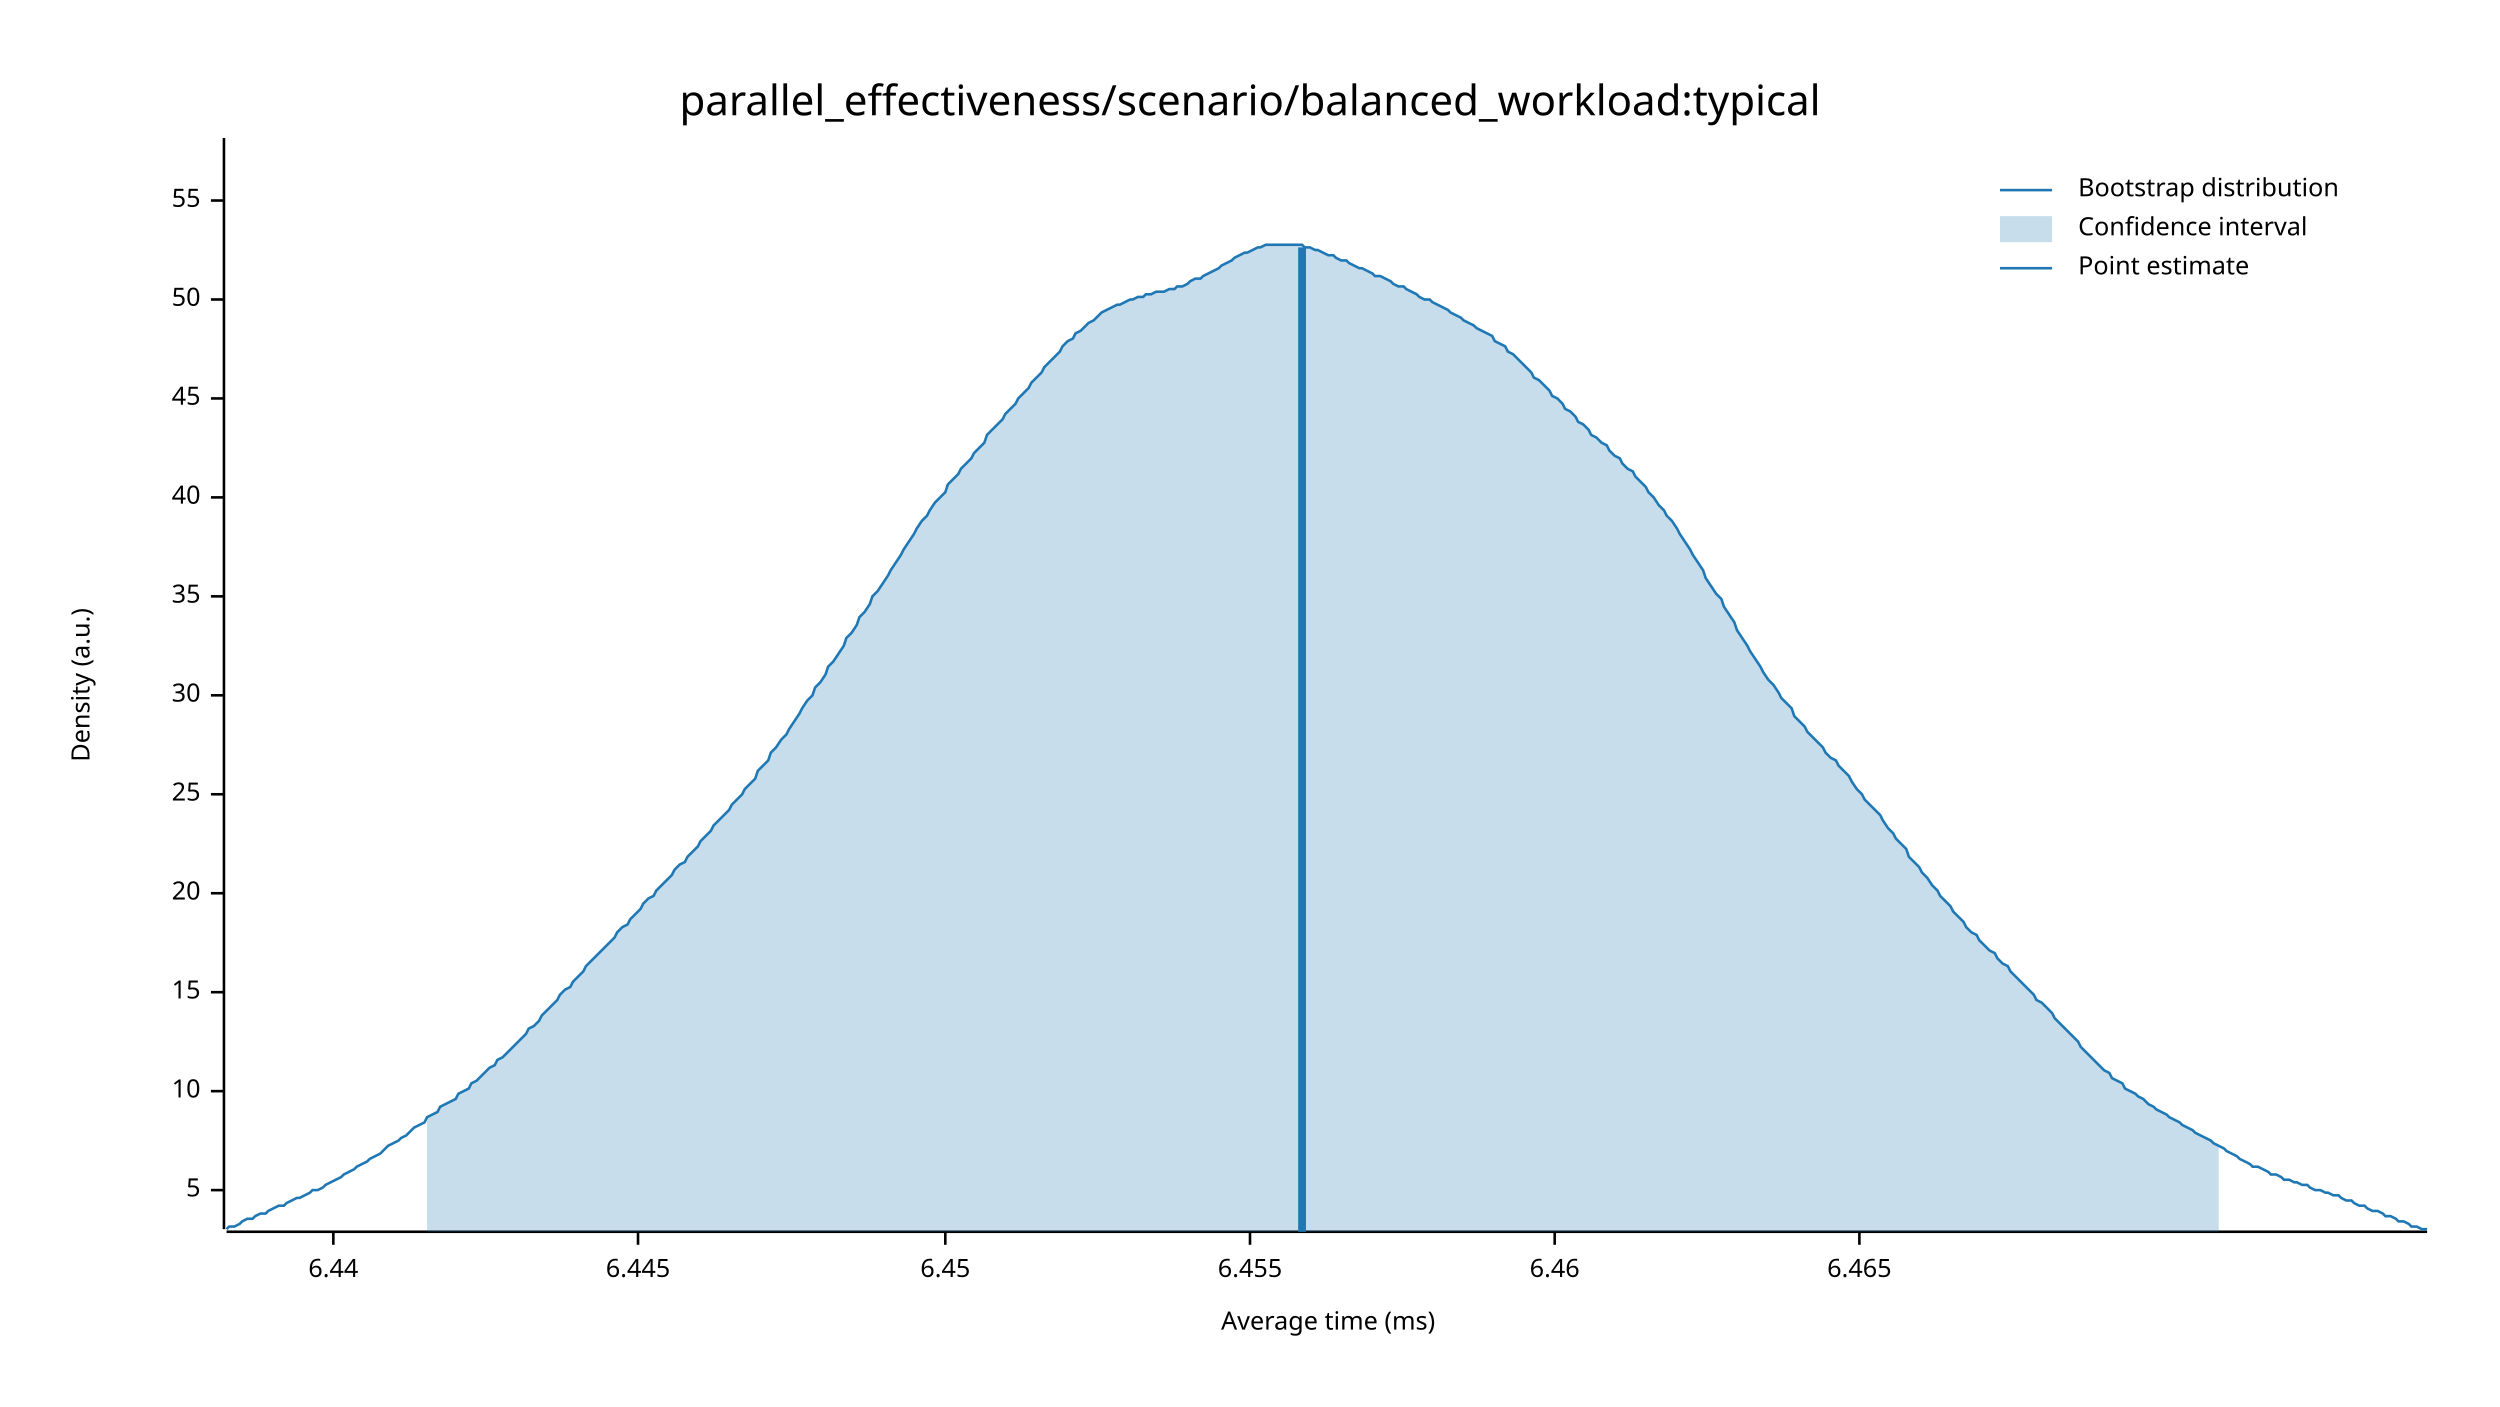
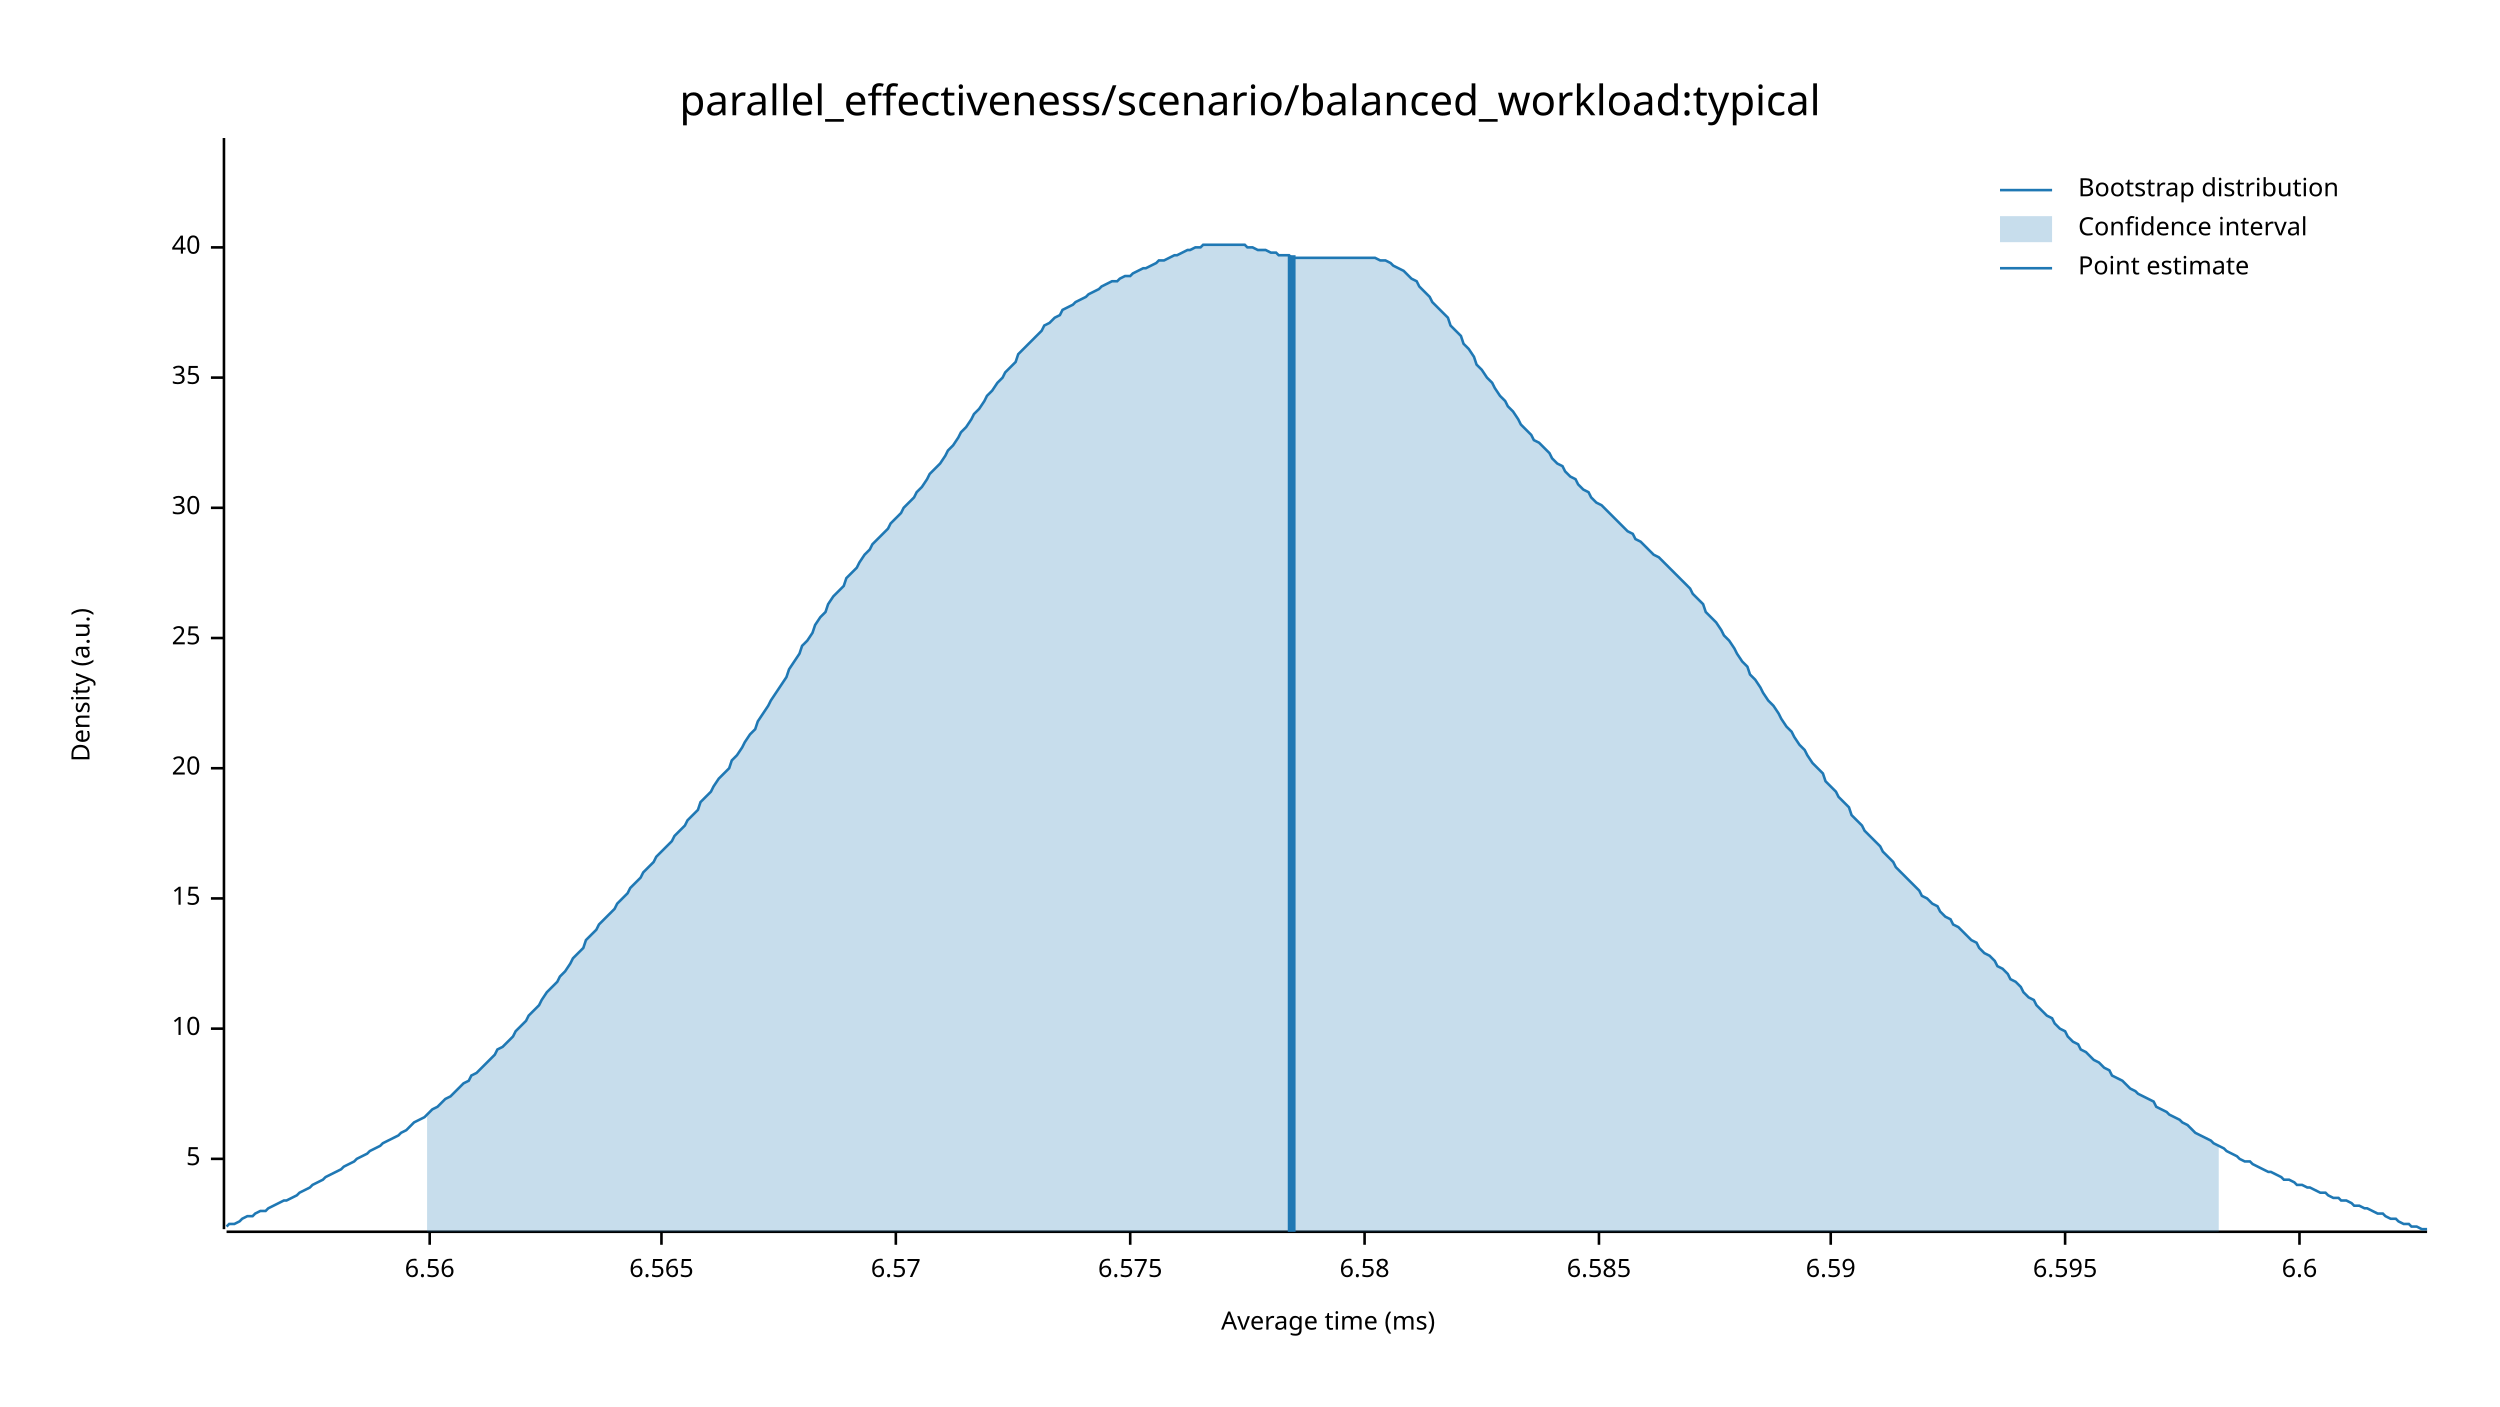
<svg xmlns="http://www.w3.org/2000/svg" width="960" height="540" viewBox="0 0 960 540">
  <text x="480" y="32" dy="0.76em" text-anchor="middle" font-family="sans-serif" font-size="16.129" opacity="1" fill="#000000">
parallel_effectiveness/scenario/balanced_workload:typical
</text>
  <text x="27" y="263" dy="0.76em" text-anchor="middle" font-family="sans-serif" font-size="9.677" opacity="1" fill="#000000" transform="rotate(270, 27, 263)">
Density (a.u.)
</text>
  <text x="510" y="513" dy="-0.5ex" text-anchor="middle" font-family="sans-serif" font-size="9.677" opacity="1" fill="#000000">
Average time (ms)
</text>
  <polyline fill="none" opacity="1" stroke="#000000" stroke-width="1" points="86,53 86,472 " />
-   <text x="77" y="457" dy="0.5ex" text-anchor="end" font-family="sans-serif" font-size="9.677" opacity="1" fill="#000000">
+   <text x="77" y="445" dy="0.5ex" text-anchor="end" font-family="sans-serif" font-size="9.677" opacity="1" fill="#000000">
5
</text>
-   <polyline fill="none" opacity="1" stroke="#000000" stroke-width="1" points="81,457 86,457 " />
-   <text x="77" y="419" dy="0.5ex" text-anchor="end" font-family="sans-serif" font-size="9.677" opacity="1" fill="#000000">
+   <polyline fill="none" opacity="1" stroke="#000000" stroke-width="1" points="81,445 86,445 " />
+   <text x="77" y="395" dy="0.5ex" text-anchor="end" font-family="sans-serif" font-size="9.677" opacity="1" fill="#000000">
10
</text>
-   <polyline fill="none" opacity="1" stroke="#000000" stroke-width="1" points="81,419 86,419 " />
-   <text x="77" y="381" dy="0.5ex" text-anchor="end" font-family="sans-serif" font-size="9.677" opacity="1" fill="#000000">
+   <polyline fill="none" opacity="1" stroke="#000000" stroke-width="1" points="81,395 86,395 " />
+   <text x="77" y="345" dy="0.5ex" text-anchor="end" font-family="sans-serif" font-size="9.677" opacity="1" fill="#000000">
15
</text>
-   <polyline fill="none" opacity="1" stroke="#000000" stroke-width="1" points="81,381 86,381 " />
-   <text x="77" y="343" dy="0.5ex" text-anchor="end" font-family="sans-serif" font-size="9.677" opacity="1" fill="#000000">
+   <polyline fill="none" opacity="1" stroke="#000000" stroke-width="1" points="81,345 86,345 " />
+   <text x="77" y="295" dy="0.5ex" text-anchor="end" font-family="sans-serif" font-size="9.677" opacity="1" fill="#000000">
20
</text>
-   <polyline fill="none" opacity="1" stroke="#000000" stroke-width="1" points="81,343 86,343 " />
-   <text x="77" y="305" dy="0.5ex" text-anchor="end" font-family="sans-serif" font-size="9.677" opacity="1" fill="#000000">
+   <polyline fill="none" opacity="1" stroke="#000000" stroke-width="1" points="81,295 86,295 " />
+   <text x="77" y="245" dy="0.5ex" text-anchor="end" font-family="sans-serif" font-size="9.677" opacity="1" fill="#000000">
25
</text>
-   <polyline fill="none" opacity="1" stroke="#000000" stroke-width="1" points="81,305 86,305 " />
-   <text x="77" y="267" dy="0.5ex" text-anchor="end" font-family="sans-serif" font-size="9.677" opacity="1" fill="#000000">
+   <polyline fill="none" opacity="1" stroke="#000000" stroke-width="1" points="81,245 86,245 " />
+   <text x="77" y="195" dy="0.5ex" text-anchor="end" font-family="sans-serif" font-size="9.677" opacity="1" fill="#000000">
30
</text>
-   <polyline fill="none" opacity="1" stroke="#000000" stroke-width="1" points="81,267 86,267 " />
-   <text x="77" y="229" dy="0.5ex" text-anchor="end" font-family="sans-serif" font-size="9.677" opacity="1" fill="#000000">
+   <polyline fill="none" opacity="1" stroke="#000000" stroke-width="1" points="81,195 86,195 " />
+   <text x="77" y="145" dy="0.5ex" text-anchor="end" font-family="sans-serif" font-size="9.677" opacity="1" fill="#000000">
35
</text>
-   <polyline fill="none" opacity="1" stroke="#000000" stroke-width="1" points="81,229 86,229 " />
-   <text x="77" y="191" dy="0.5ex" text-anchor="end" font-family="sans-serif" font-size="9.677" opacity="1" fill="#000000">
+   <polyline fill="none" opacity="1" stroke="#000000" stroke-width="1" points="81,145 86,145 " />
+   <text x="77" y="95" dy="0.5ex" text-anchor="end" font-family="sans-serif" font-size="9.677" opacity="1" fill="#000000">
40
</text>
-   <polyline fill="none" opacity="1" stroke="#000000" stroke-width="1" points="81,191 86,191 " />
-   <text x="77" y="153" dy="0.5ex" text-anchor="end" font-family="sans-serif" font-size="9.677" opacity="1" fill="#000000">
- 45
+   <polyline fill="none" opacity="1" stroke="#000000" stroke-width="1" points="81,95 86,95 " />
+   <polyline fill="none" opacity="1" stroke="#000000" stroke-width="1" points="87,473 932,473 " />
+   <text x="165" y="483" dy="0.76em" text-anchor="middle" font-family="sans-serif" font-size="9.677" opacity="1" fill="#000000">
+ 6.56
</text>
-   <polyline fill="none" opacity="1" stroke="#000000" stroke-width="1" points="81,153 86,153 " />
-   <text x="77" y="115" dy="0.5ex" text-anchor="end" font-family="sans-serif" font-size="9.677" opacity="1" fill="#000000">
- 50
+   <polyline fill="none" opacity="1" stroke="#000000" stroke-width="1" points="165,473 165,478 " />
+   <text x="254" y="483" dy="0.76em" text-anchor="middle" font-family="sans-serif" font-size="9.677" opacity="1" fill="#000000">
+ 6.565
</text>
-   <polyline fill="none" opacity="1" stroke="#000000" stroke-width="1" points="81,115 86,115 " />
-   <text x="77" y="77" dy="0.5ex" text-anchor="end" font-family="sans-serif" font-size="9.677" opacity="1" fill="#000000">
- 55
+   <polyline fill="none" opacity="1" stroke="#000000" stroke-width="1" points="254,473 254,478 " />
+   <text x="344" y="483" dy="0.76em" text-anchor="middle" font-family="sans-serif" font-size="9.677" opacity="1" fill="#000000">
+ 6.57
</text>
-   <polyline fill="none" opacity="1" stroke="#000000" stroke-width="1" points="81,77 86,77 " />
-   <polyline fill="none" opacity="1" stroke="#000000" stroke-width="1" points="87,473 932,473 " />
-   <text x="128" y="483" dy="0.76em" text-anchor="middle" font-family="sans-serif" font-size="9.677" opacity="1" fill="#000000">
- 6.44
+   <polyline fill="none" opacity="1" stroke="#000000" stroke-width="1" points="344,473 344,478 " />
+   <text x="434" y="483" dy="0.76em" text-anchor="middle" font-family="sans-serif" font-size="9.677" opacity="1" fill="#000000">
+ 6.575
</text>
-   <polyline fill="none" opacity="1" stroke="#000000" stroke-width="1" points="128,473 128,478 " />
-   <text x="245" y="483" dy="0.76em" text-anchor="middle" font-family="sans-serif" font-size="9.677" opacity="1" fill="#000000">
- 6.445
+   <polyline fill="none" opacity="1" stroke="#000000" stroke-width="1" points="434,473 434,478 " />
+   <text x="524" y="483" dy="0.76em" text-anchor="middle" font-family="sans-serif" font-size="9.677" opacity="1" fill="#000000">
+ 6.58
</text>
-   <polyline fill="none" opacity="1" stroke="#000000" stroke-width="1" points="245,473 245,478 " />
-   <text x="363" y="483" dy="0.76em" text-anchor="middle" font-family="sans-serif" font-size="9.677" opacity="1" fill="#000000">
- 6.45
+   <polyline fill="none" opacity="1" stroke="#000000" stroke-width="1" points="524,473 524,478 " />
+   <text x="614" y="483" dy="0.76em" text-anchor="middle" font-family="sans-serif" font-size="9.677" opacity="1" fill="#000000">
+ 6.585
</text>
-   <polyline fill="none" opacity="1" stroke="#000000" stroke-width="1" points="363,473 363,478 " />
-   <text x="480" y="483" dy="0.76em" text-anchor="middle" font-family="sans-serif" font-size="9.677" opacity="1" fill="#000000">
- 6.455
+   <polyline fill="none" opacity="1" stroke="#000000" stroke-width="1" points="614,473 614,478 " />
+   <text x="703" y="483" dy="0.76em" text-anchor="middle" font-family="sans-serif" font-size="9.677" opacity="1" fill="#000000">
+ 6.59
</text>
-   <polyline fill="none" opacity="1" stroke="#000000" stroke-width="1" points="480,473 480,478 " />
-   <text x="597" y="483" dy="0.76em" text-anchor="middle" font-family="sans-serif" font-size="9.677" opacity="1" fill="#000000">
- 6.46
+   <polyline fill="none" opacity="1" stroke="#000000" stroke-width="1" points="703,473 703,478 " />
+   <text x="793" y="483" dy="0.76em" text-anchor="middle" font-family="sans-serif" font-size="9.677" opacity="1" fill="#000000">
+ 6.595
</text>
-   <polyline fill="none" opacity="1" stroke="#000000" stroke-width="1" points="597,473 597,478 " />
-   <text x="714" y="483" dy="0.76em" text-anchor="middle" font-family="sans-serif" font-size="9.677" opacity="1" fill="#000000">
- 6.465
+   <polyline fill="none" opacity="1" stroke="#000000" stroke-width="1" points="793,473 793,478 " />
+   <text x="883" y="483" dy="0.76em" text-anchor="middle" font-family="sans-serif" font-size="9.677" opacity="1" fill="#000000">
+ 6.6
</text>
-   <polyline fill="none" opacity="1" stroke="#000000" stroke-width="1" points="714,473 714,478 " />
-   <polyline fill="none" opacity="1" stroke="#1F78B4" stroke-width="1" points="87,472 88,471 90,471 92,470 93,469 95,468 97,468 98,467 100,466 102,466 103,465 105,464 107,463 109,463 110,462 112,461 114,460 115,460 117,459 119,458 120,457 122,457 124,456 125,455 127,454 129,453 131,452 132,451 134,450 136,449 137,448 139,447 141,446 142,445 144,444 146,443 147,442 149,440 151,439 153,438 154,437 156,436 158,434 159,433 161,432 163,431 164,429 166,428 168,427 169,425 171,424 173,423 175,422 176,420 178,419 180,418 181,416 183,415 185,413 186,412 188,410 190,409 191,407 193,406 195,404 197,402 198,401 200,399 202,397 203,395 205,394 207,392 208,390 210,388 212,386 214,384 215,382 217,380 219,379 220,377 222,375 224,373 225,371 227,369 229,367 230,366 232,364 234,362 236,360 237,358 239,356 241,355 242,353 244,351 246,349 247,347 249,345 251,344 252,342 254,340 256,338 258,336 259,334 261,332 263,331 264,329 266,327 268,325 269,323 271,321 273,319 274,317 276,315 278,313 280,311 281,309 283,307 285,305 286,303 288,301 290,299 291,296 293,294 295,292 296,289 298,287 300,284 302,282 303,280 305,277 307,274 308,272 310,269 312,267 313,264 315,262 317,259 318,256 320,254 322,251 324,248 325,245 327,243 329,240 330,237 332,235 334,232 335,229 337,227 339,224 341,221 342,219 344,216 346,213 347,211 349,208 351,205 352,203 354,200 356,198 357,196 359,193 361,191 363,189 364,186 366,184 368,182 369,180 371,178 373,176 374,174 376,172 378,170 379,167 381,165 383,163 385,161 386,159 388,157 390,155 391,153 393,151 395,149 396,147 398,145 400,143 401,141 403,139 405,137 407,135 408,133 410,131 412,130 413,128 415,127 417,125 418,124 420,123 422,121 423,120 425,119 427,118 429,117 430,117 432,116 434,115 435,115 437,114 439,114 440,113 442,113 444,112 445,112 447,112 449,111 451,111 452,110 454,110 456,109 457,108 459,107 461,107 462,106 464,105 466,104 468,103 469,102 471,101 473,100 474,99 476,98 478,97 479,97 481,96 483,95 484,95 486,94 488,94 490,94 491,94 493,94 495,94 496,94 498,94 500,94 501,95 503,95 505,96 506,96 508,97 510,98 512,98 513,99 515,100 517,100 518,101 520,102 522,103 523,103 525,104 527,105 528,106 530,106 532,107 534,108 535,109 537,110 539,110 540,111 542,112 544,113 545,114 547,115 549,115 550,116 552,117 554,118 556,119 557,120 559,121 561,122 562,123 564,124 566,125 567,126 569,127 571,128 573,129 574,131 576,132 578,133 579,135 581,136 583,138 584,139 586,141 588,143 589,145 591,146 593,148 595,150 596,152 598,153 600,155 601,157 603,158 605,160 606,162 608,163 610,165 611,167 613,168 615,170 617,171 618,173 620,175 622,176 623,178 625,180 627,181 628,183 630,185 632,187 633,189 635,191 637,194 639,196 640,198 642,200 644,203 645,205 647,208 649,211 650,213 652,216 654,219 655,222 657,225 659,228 661,230 662,233 664,236 666,239 667,242 669,245 671,248 672,250 674,253 676,256 677,258 679,261 681,263 683,266 684,268 686,270 688,272 689,275 691,277 693,279 694,281 696,283 698,285 700,287 701,289 703,291 705,292 706,294 708,296 710,298 711,300 713,303 715,305 716,307 718,309 720,311 722,313 723,315 725,318 727,320 728,322 730,324 732,326 733,329 735,331 737,333 738,335 740,337 742,340 744,342 745,344 747,346 749,348 750,350 752,352 754,354 755,356 757,358 759,359 760,361 762,363 764,365 766,366 767,368 769,370 771,371 772,373 774,375 776,377 777,378 779,380 781,382 782,384 784,385 786,387 788,389 789,391 791,393 793,395 794,396 796,398 798,400 799,402 801,404 803,406 804,407 806,409 808,411 810,412 811,414 813,415 815,416 816,418 818,419 820,420 821,421 823,422 825,424 827,425 828,426 830,427 832,428 833,429 835,430 837,431 838,432 840,433 842,434 843,435 845,436 847,437 849,438 850,439 852,440 854,441 855,442 857,443 859,444 860,445 862,446 864,447 865,448 867,448 869,449 871,450 872,451 874,451 876,452 877,453 879,453 881,454 882,454 884,455 886,455 887,456 889,457 891,457 893,458 894,458 896,459 898,459 899,460 901,461 903,461 904,462 906,463 908,463 909,464 911,465 913,465 915,466 916,467 918,467 920,468 921,469 923,469 925,470 926,471 928,471 930,472 932,472 " />
-   <polygon opacity="0.25" fill="#1F78B4" points="164,429 166,428 168,427 169,425 171,424 173,423 175,422 176,420 178,419 180,418 181,416 183,415 185,413 186,412 188,410 190,409 191,407 193,406 195,404 197,402 198,401 200,399 202,397 203,395 205,394 207,392 208,390 210,388 212,386 214,384 215,382 217,380 219,379 220,377 222,375 224,373 225,371 227,369 229,367 230,366 232,364 234,362 236,360 237,358 239,356 241,355 242,353 244,351 246,349 247,347 249,345 251,344 252,342 254,340 256,338 258,336 259,334 261,332 263,331 264,329 266,327 268,325 269,323 271,321 273,319 274,317 276,315 278,313 280,311 281,309 283,307 285,305 286,303 288,301 290,299 291,296 293,294 295,292 296,289 298,287 300,284 302,282 303,280 305,277 307,274 308,272 310,269 312,267 313,264 315,262 317,259 318,256 320,254 322,251 324,248 325,245 327,243 329,240 330,237 332,235 334,232 335,229 337,227 339,224 341,221 342,219 344,216 346,213 347,211 349,208 351,205 352,203 354,200 356,198 357,196 359,193 361,191 363,189 364,186 366,184 368,182 369,180 371,178 373,176 374,174 376,172 378,170 379,167 381,165 383,163 385,161 386,159 388,157 390,155 391,153 393,151 395,149 396,147 398,145 400,143 401,141 403,139 405,137 407,135 408,133 410,131 412,130 413,128 415,127 417,125 418,124 420,123 422,121 423,120 425,119 427,118 429,117 430,117 432,116 434,115 435,115 437,114 439,114 440,113 442,113 444,112 445,112 447,112 449,111 451,111 452,110 454,110 456,109 457,108 459,107 461,107 462,106 464,105 466,104 468,103 469,102 471,101 473,100 474,99 476,98 478,97 479,97 481,96 483,95 484,95 486,94 488,94 490,94 491,94 493,94 495,94 496,94 498,94 500,94 501,95 503,95 505,96 506,96 508,97 510,98 512,98 513,99 515,100 517,100 518,101 520,102 522,103 523,103 525,104 527,105 528,106 530,106 532,107 534,108 535,109 537,110 539,110 540,111 542,112 544,113 545,114 547,115 549,115 550,116 552,117 554,118 556,119 557,120 559,121 561,122 562,123 564,124 566,125 567,126 569,127 571,128 573,129 574,131 576,132 578,133 579,135 581,136 583,138 584,139 586,141 588,143 589,145 591,146 593,148 595,150 596,152 598,153 600,155 601,157 603,158 605,160 606,162 608,163 610,165 611,167 613,168 615,170 617,171 618,173 620,175 622,176 623,178 625,180 627,181 628,183 630,185 632,187 633,189 635,191 637,194 639,196 640,198 642,200 644,203 645,205 647,208 649,211 650,213 652,216 654,219 655,222 657,225 659,228 661,230 662,233 664,236 666,239 667,242 669,245 671,248 672,250 674,253 676,256 677,258 679,261 681,263 683,266 684,268 686,270 688,272 689,275 691,277 693,279 694,281 696,283 698,285 700,287 701,289 703,291 705,292 706,294 708,296 710,298 711,300 713,303 715,305 716,307 718,309 720,311 722,313 723,315 725,318 727,320 728,322 730,324 732,326 733,329 735,331 737,333 738,335 740,337 742,340 744,342 745,344 747,346 749,348 750,350 752,352 754,354 755,356 757,358 759,359 760,361 762,363 764,365 766,366 767,368 769,370 771,371 772,373 774,375 776,377 777,378 779,380 781,382 782,384 784,385 786,387 788,389 789,391 791,393 793,395 794,396 796,398 798,400 799,402 801,404 803,406 804,407 806,409 808,411 810,412 811,414 813,415 815,416 816,418 818,419 820,420 821,421 823,422 825,424 827,425 828,426 830,427 832,428 833,429 835,430 837,431 838,432 840,433 842,434 843,435 845,436 847,437 849,438 850,439 852,440 852,473 164,473 " />
-   <polyline fill="none" opacity="1" stroke="#1F78B4" stroke-width="3" points="500,473 500,95 " />
+   <polyline fill="none" opacity="1" stroke="#000000" stroke-width="1" points="883,473 883,478 " />
+   <polyline fill="none" opacity="1" stroke="#1F78B4" stroke-width="1" points="87,471 88,470 90,470 92,469 93,468 95,467 97,467 98,466 100,465 102,465 103,464 105,463 107,462 109,461 110,461 112,460 114,459 115,458 117,457 119,456 120,455 122,454 124,453 125,452 127,451 129,450 131,449 132,448 134,447 136,446 137,445 139,444 141,443 142,442 144,441 146,440 147,439 149,438 151,437 153,436 154,435 156,434 158,432 159,431 161,430 163,429 164,428 166,426 168,425 169,424 171,422 173,421 175,419 176,418 178,416 180,415 181,413 183,412 185,410 186,409 188,407 190,405 191,403 193,402 195,400 197,398 198,396 200,394 202,392 203,390 205,388 207,386 208,384 210,381 212,379 214,377 215,375 217,373 219,370 220,368 222,366 224,364 225,361 227,359 229,357 230,355 232,353 234,351 236,349 237,347 239,345 241,343 242,341 244,339 246,337 247,335 249,333 251,331 252,329 254,327 256,325 258,323 259,321 261,319 263,317 264,315 266,313 268,311 269,308 271,306 273,304 274,302 276,299 278,297 280,295 281,292 283,290 285,287 286,285 288,282 290,280 291,277 293,274 295,271 296,269 298,266 300,263 302,260 303,257 305,254 307,251 308,248 310,246 312,243 313,240 315,237 317,235 318,232 320,229 322,227 324,225 325,222 327,220 329,218 330,216 332,213 334,211 335,209 337,207 339,205 341,203 342,201 344,199 346,197 347,195 349,193 351,191 352,189 354,187 356,184 357,182 359,180 361,178 363,175 364,173 366,171 368,168 369,166 371,164 373,161 374,159 376,157 378,154 379,152 381,150 383,147 385,145 386,143 388,141 390,139 391,136 393,134 395,132 396,131 398,129 400,127 401,125 403,124 405,122 407,121 408,119 410,118 412,117 413,116 415,115 417,114 418,113 420,112 422,111 423,110 425,109 427,108 429,108 430,107 432,106 434,106 435,105 437,104 439,103 440,103 442,102 444,101 445,100 447,100 449,99 451,98 452,98 454,97 456,96 457,96 459,95 461,95 462,94 464,94 466,94 468,94 469,94 471,94 473,94 474,94 476,94 478,94 479,95 481,95 483,96 484,96 486,96 488,97 490,97 491,98 493,98 495,98 496,99 498,99 500,99 501,99 503,99 505,99 506,99 508,99 510,99 512,99 513,99 515,99 517,99 518,99 520,99 522,99 523,99 525,99 527,99 528,99 530,100 532,100 534,101 535,102 537,103 539,104 540,105 542,107 544,108 545,110 547,112 549,114 550,116 552,118 554,120 556,122 557,125 559,127 561,129 562,132 564,134 566,137 567,140 569,142 571,145 573,147 574,149 576,152 578,154 579,156 581,158 583,161 584,163 586,165 588,167 589,169 591,170 593,172 595,174 596,176 598,178 600,179 601,181 603,183 605,184 606,186 608,188 610,189 611,191 613,193 615,194 617,196 618,197 620,199 622,201 623,202 625,204 627,205 628,207 630,208 632,210 633,211 635,213 637,214 639,216 640,217 642,219 644,221 645,222 647,224 649,226 650,228 652,230 654,232 655,235 657,237 659,239 661,242 662,244 664,246 666,249 667,251 669,254 671,256 672,259 674,261 676,264 677,266 679,269 681,271 683,274 684,276 686,279 688,281 689,283 691,286 693,288 694,290 696,293 698,295 700,297 701,300 703,302 705,304 706,306 708,308 710,310 711,313 713,315 715,317 716,319 718,321 720,323 722,325 723,327 725,329 727,331 728,333 730,335 732,337 733,338 735,340 737,342 738,344 740,345 742,347 744,348 745,350 747,352 749,353 750,355 752,356 754,358 755,359 757,361 759,362 760,364 762,366 764,367 766,369 767,371 769,372 771,374 772,376 774,377 776,379 777,381 779,383 781,384 782,386 784,388 786,390 788,391 789,393 791,395 793,396 794,398 796,400 798,401 799,403 801,404 803,406 804,407 806,408 808,410 810,411 811,413 813,414 815,415 816,416 818,418 820,419 821,420 823,421 825,422 827,423 828,425 830,426 832,427 833,428 835,429 837,430 838,431 840,432 842,434 843,435 845,436 847,437 849,438 850,439 852,440 854,441 855,442 857,443 859,444 860,445 862,446 864,446 865,447 867,448 869,449 871,450 872,450 874,451 876,452 877,453 879,453 881,454 882,455 884,455 886,456 887,456 889,457 891,458 893,458 894,459 896,460 898,460 899,461 901,461 903,462 904,463 906,463 908,464 909,464 911,465 913,466 915,466 916,467 918,468 920,468 921,469 923,470 925,470 926,471 928,471 930,472 932,472 " />
+   <polygon opacity="0.25" fill="#1F78B4" points="164,428 166,426 168,425 169,424 171,422 173,421 175,419 176,418 178,416 180,415 181,413 183,412 185,410 186,409 188,407 190,405 191,403 193,402 195,400 197,398 198,396 200,394 202,392 203,390 205,388 207,386 208,384 210,381 212,379 214,377 215,375 217,373 219,370 220,368 222,366 224,364 225,361 227,359 229,357 230,355 232,353 234,351 236,349 237,347 239,345 241,343 242,341 244,339 246,337 247,335 249,333 251,331 252,329 254,327 256,325 258,323 259,321 261,319 263,317 264,315 266,313 268,311 269,308 271,306 273,304 274,302 276,299 278,297 280,295 281,292 283,290 285,287 286,285 288,282 290,280 291,277 293,274 295,271 296,269 298,266 300,263 302,260 303,257 305,254 307,251 308,248 310,246 312,243 313,240 315,237 317,235 318,232 320,229 322,227 324,225 325,222 327,220 329,218 330,216 332,213 334,211 335,209 337,207 339,205 341,203 342,201 344,199 346,197 347,195 349,193 351,191 352,189 354,187 356,184 357,182 359,180 361,178 363,175 364,173 366,171 368,168 369,166 371,164 373,161 374,159 376,157 378,154 379,152 381,150 383,147 385,145 386,143 388,141 390,139 391,136 393,134 395,132 396,131 398,129 400,127 401,125 403,124 405,122 407,121 408,119 410,118 412,117 413,116 415,115 417,114 418,113 420,112 422,111 423,110 425,109 427,108 429,108 430,107 432,106 434,106 435,105 437,104 439,103 440,103 442,102 444,101 445,100 447,100 449,99 451,98 452,98 454,97 456,96 457,96 459,95 461,95 462,94 464,94 466,94 468,94 469,94 471,94 473,94 474,94 476,94 478,94 479,95 481,95 483,96 484,96 486,96 488,97 490,97 491,98 493,98 495,98 496,99 498,99 500,99 501,99 503,99 505,99 506,99 508,99 510,99 512,99 513,99 515,99 517,99 518,99 520,99 522,99 523,99 525,99 527,99 528,99 530,100 532,100 534,101 535,102 537,103 539,104 540,105 542,107 544,108 545,110 547,112 549,114 550,116 552,118 554,120 556,122 557,125 559,127 561,129 562,132 564,134 566,137 567,140 569,142 571,145 573,147 574,149 576,152 578,154 579,156 581,158 583,161 584,163 586,165 588,167 589,169 591,170 593,172 595,174 596,176 598,178 600,179 601,181 603,183 605,184 606,186 608,188 610,189 611,191 613,193 615,194 617,196 618,197 620,199 622,201 623,202 625,204 627,205 628,207 630,208 632,210 633,211 635,213 637,214 639,216 640,217 642,219 644,221 645,222 647,224 649,226 650,228 652,230 654,232 655,235 657,237 659,239 661,242 662,244 664,246 666,249 667,251 669,254 671,256 672,259 674,261 676,264 677,266 679,269 681,271 683,274 684,276 686,279 688,281 689,283 691,286 693,288 694,290 696,293 698,295 700,297 701,300 703,302 705,304 706,306 708,308 710,310 711,313 713,315 715,317 716,319 718,321 720,323 722,325 723,327 725,329 727,331 728,333 730,335 732,337 733,338 735,340 737,342 738,344 740,345 742,347 744,348 745,350 747,352 749,353 750,355 752,356 754,358 755,359 757,361 759,362 760,364 762,366 764,367 766,369 767,371 769,372 771,374 772,376 774,377 776,379 777,381 779,383 781,384 782,386 784,388 786,390 788,391 789,393 791,395 793,396 794,398 796,400 798,401 799,403 801,404 803,406 804,407 806,408 808,410 810,411 811,413 813,414 815,415 816,416 818,418 820,419 821,420 823,421 825,422 827,423 828,425 830,426 832,427 833,428 835,429 837,430 838,431 840,432 842,434 843,435 845,436 847,437 849,438 850,439 852,440 852,473 164,473 " />
+   <polyline fill="none" opacity="1" stroke="#1F78B4" stroke-width="3" points="496,473 496,98 " />
  <text x="798" y="68" dy="0.76em" text-anchor="start" font-family="sans-serif" font-size="9.677" opacity="1" fill="#000000">
Bootstrap distribution
</text>
  <text x="798" y="83" dy="0.76em" text-anchor="start" font-family="sans-serif" font-size="9.677" opacity="1" fill="#000000">
Confidence interval
</text>
  <text x="798" y="98" dy="0.76em" text-anchor="start" font-family="sans-serif" font-size="9.677" opacity="1" fill="#000000">
Point estimate
</text>
  <polyline fill="none" opacity="1" stroke="#1F78B4" stroke-width="1" points="768,73 788,73 " />
  <rect x="768" y="83" width="20" height="10" opacity="0.25" fill="#1F78B4" stroke="none" />
  <polyline fill="none" opacity="1" stroke="#1F78B4" stroke-width="1" points="768,103 788,103 " />
</svg>
